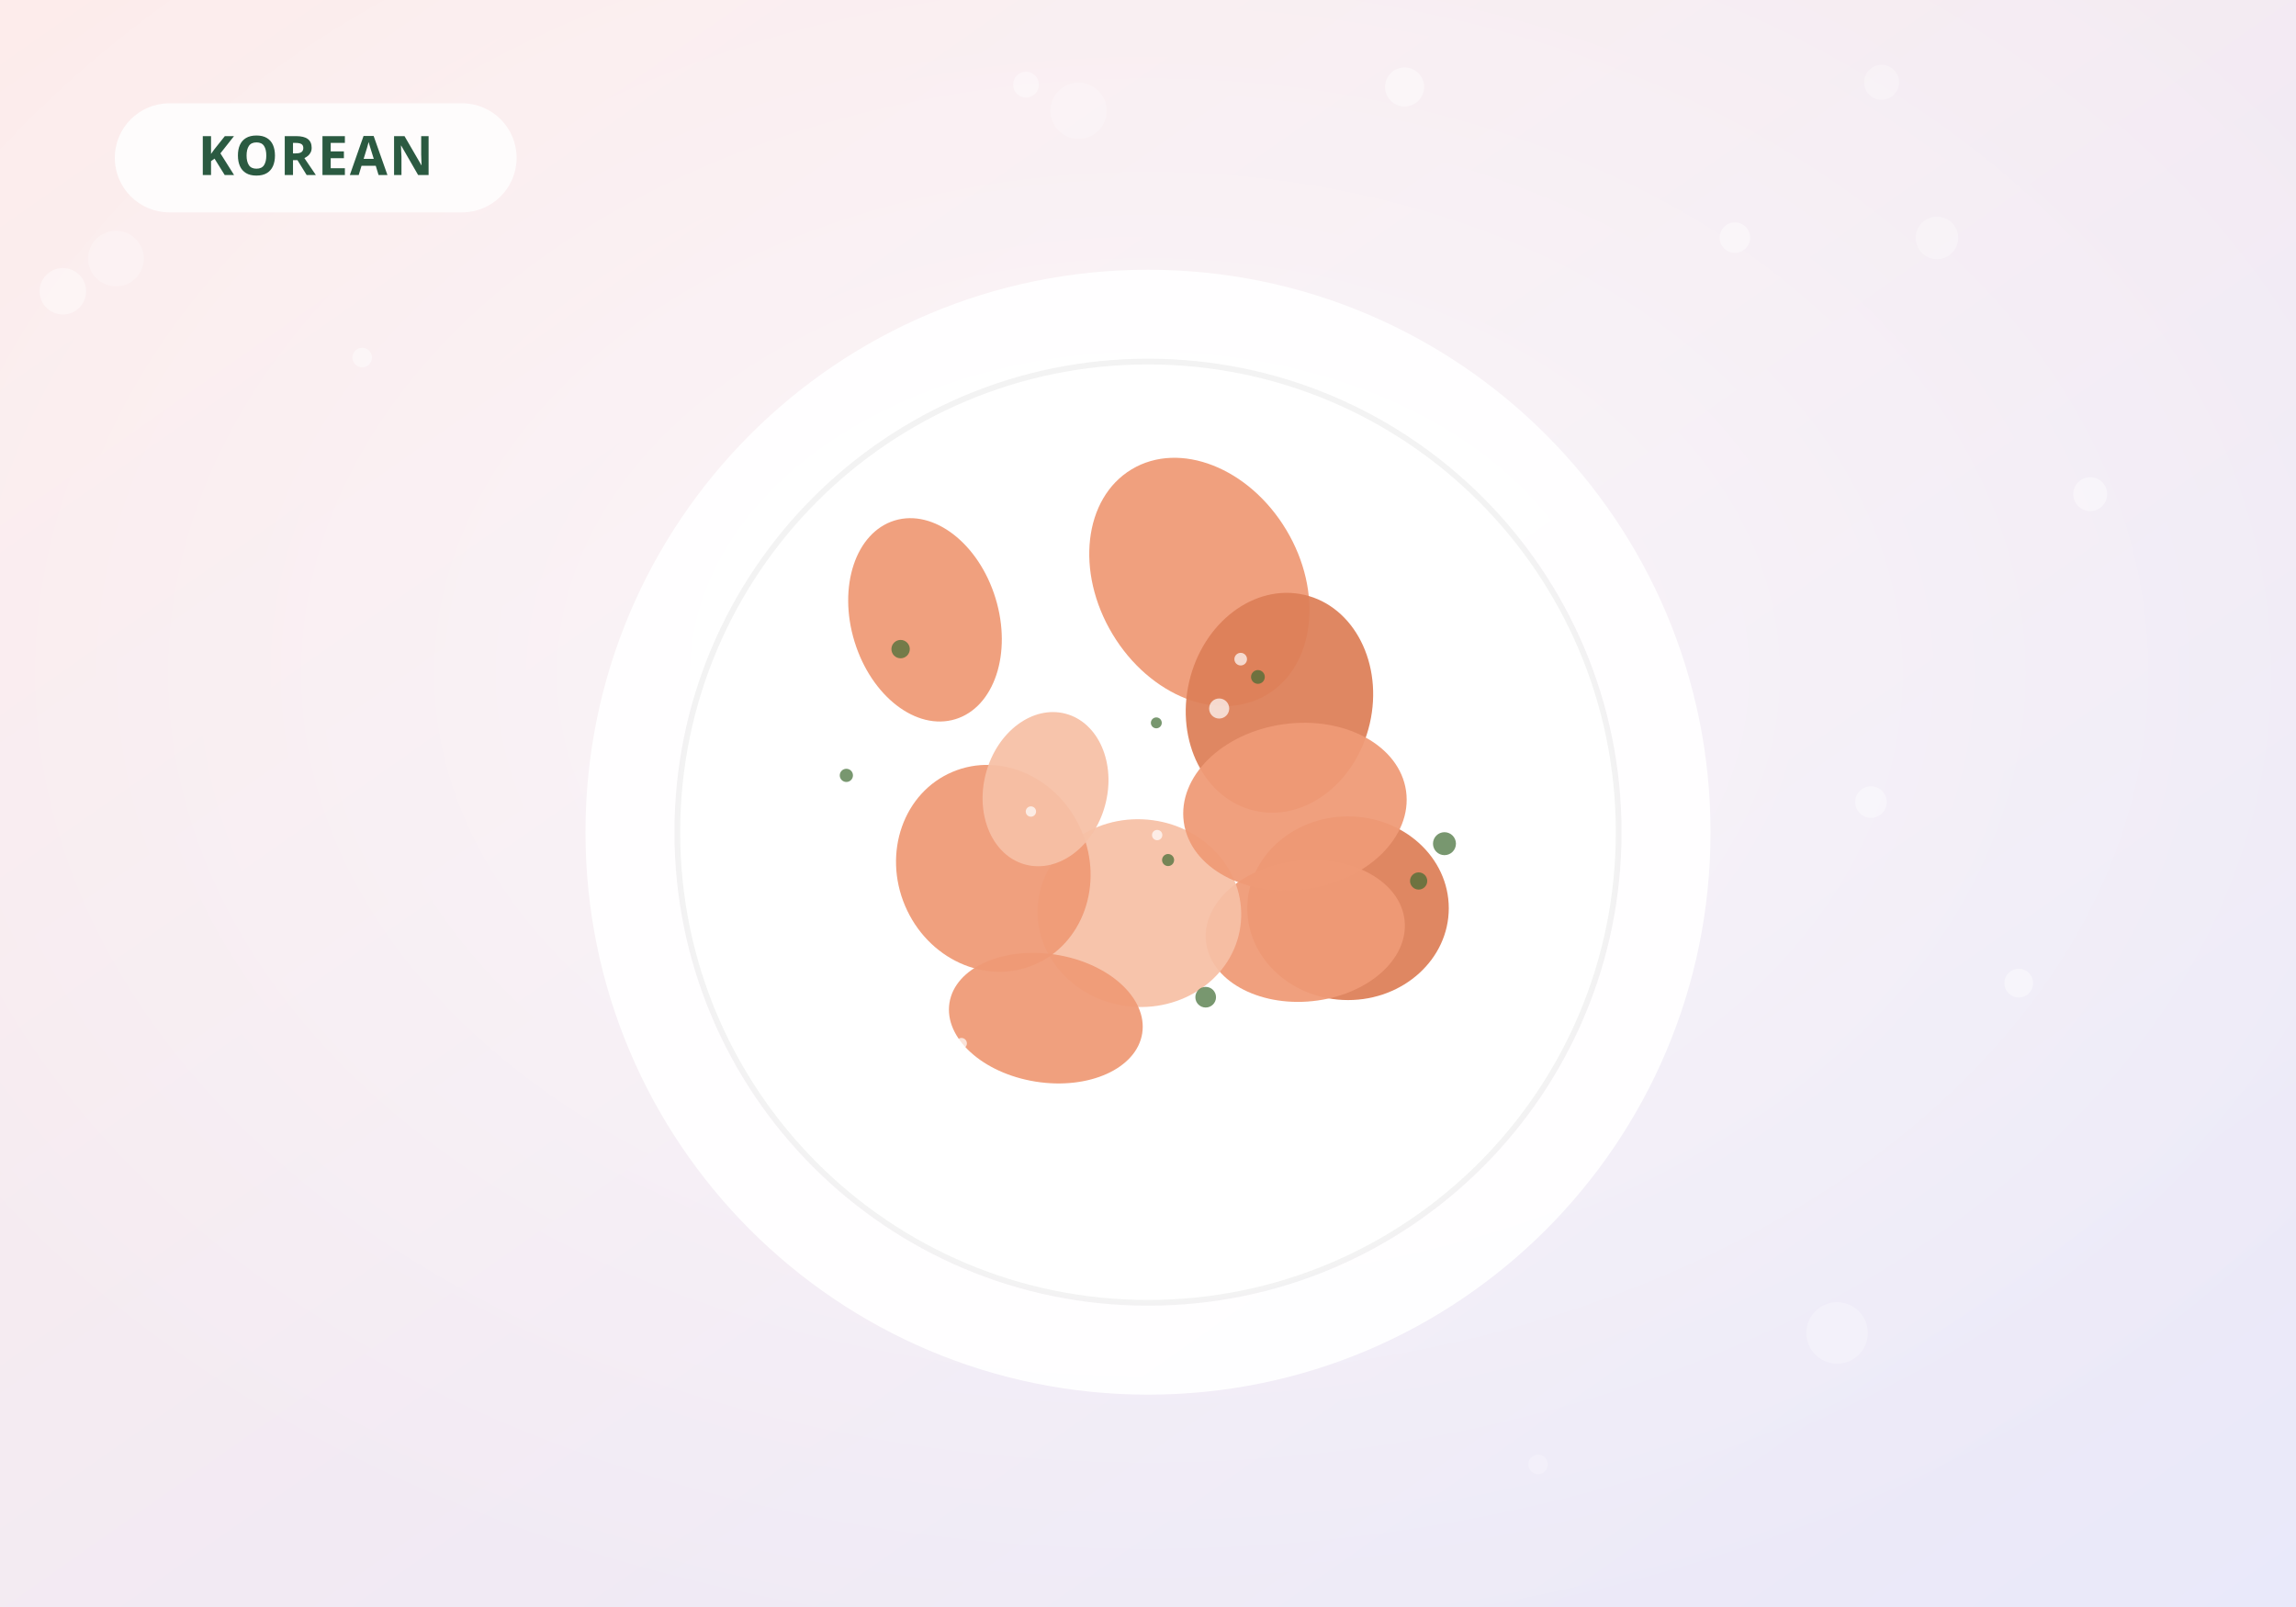
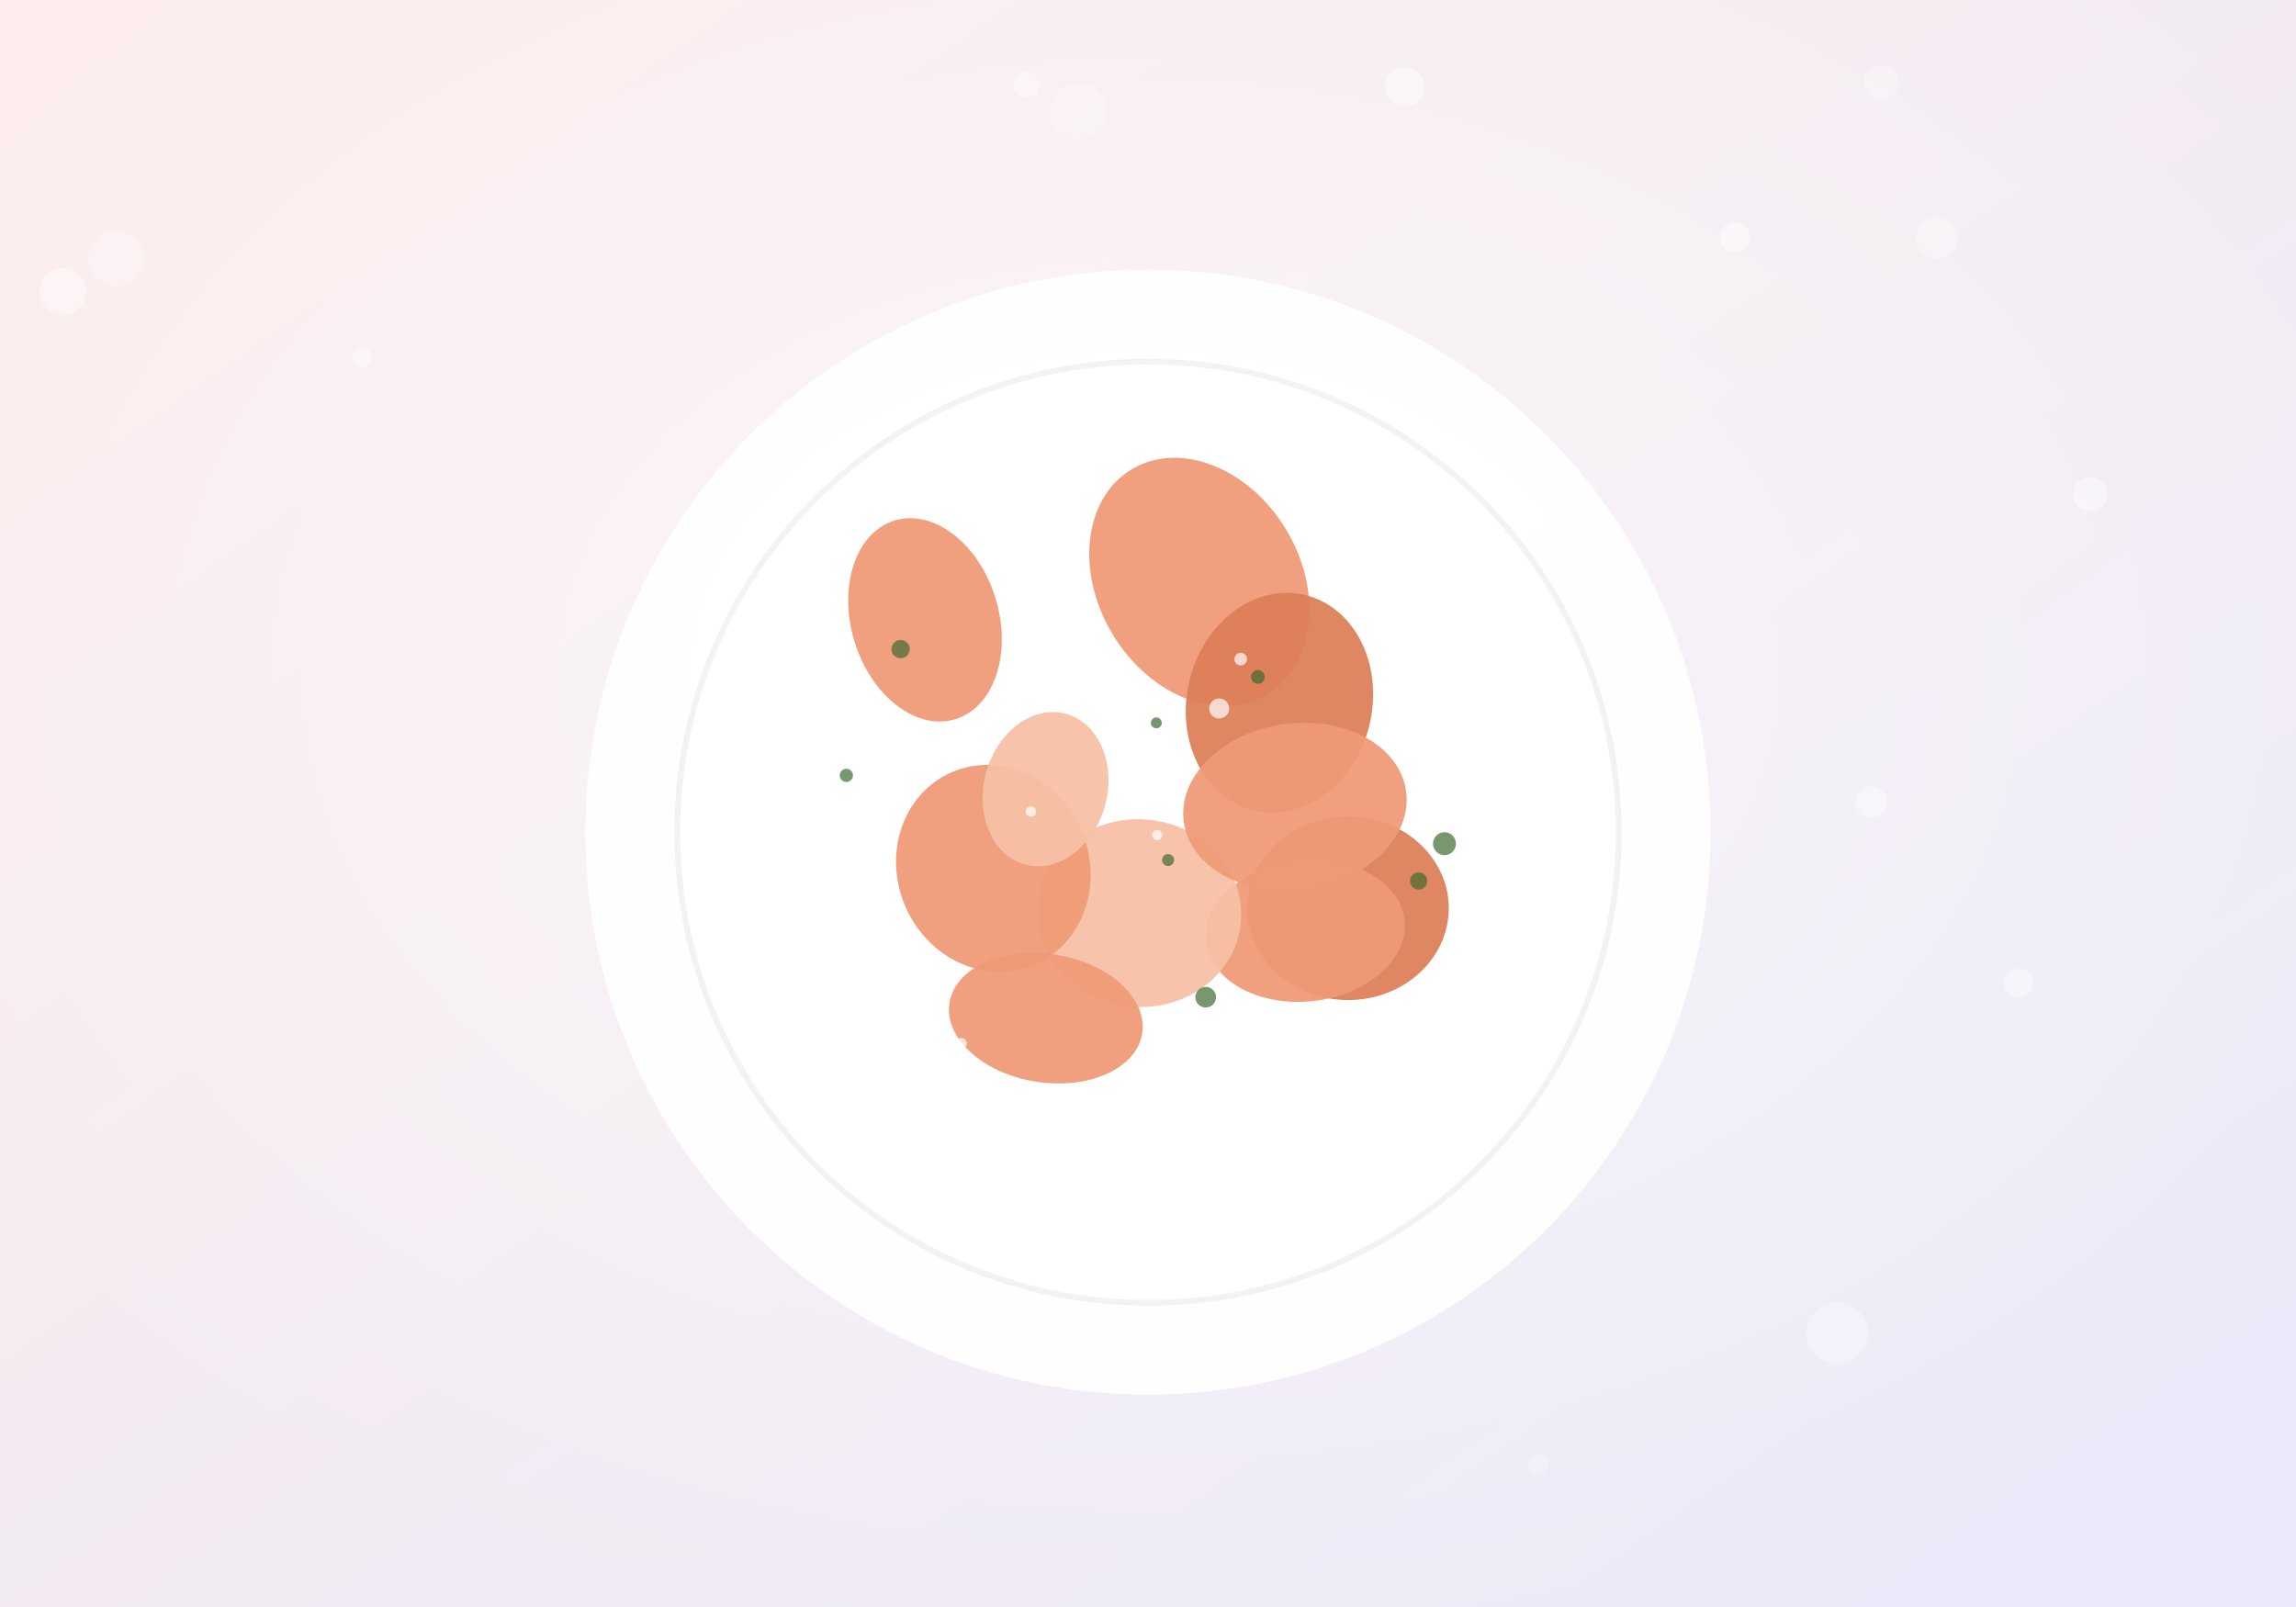
<svg xmlns="http://www.w3.org/2000/svg" viewBox="0 0 800 560" width="800" height="560" role="img" aria-label="Seafood Scallion Pancake">
  <defs>
    <linearGradient id="bg" x1="0" y1="0" x2="1" y2="1">
      <stop offset="0%" stop-color="#fdeceb" />
      <stop offset="100%" stop-color="#e9e9fa" />
    </linearGradient>
    <radialGradient id="glow" cx="50%" cy="42%" r="62%">
      <stop offset="0%" stop-color="#ffffff" stop-opacity="0.55" />
      <stop offset="100%" stop-color="#ffffff" stop-opacity="0" />
    </radialGradient>
  </defs>
  <rect width="800" height="560" fill="url(#bg)" />
  <rect width="800" height="560" fill="url(#glow)" />
  <circle cx="21.9" cy="101.5" r="8.1" fill="#ffffff" opacity="0.40" />
  <circle cx="655.6" cy="28.7" r="6.1" fill="#ffffff" opacity="0.28" />
  <circle cx="40.4" cy="90.1" r="9.7" fill="#ffffff" opacity="0.23" />
  <circle cx="535.9" cy="510.3" r="3.4" fill="#ffffff" opacity="0.23" />
  <circle cx="728.3" cy="172.2" r="5.9" fill="#ffffff" opacity="0.43" />
  <circle cx="640.1" cy="464.5" r="10.7" fill="#ffffff" opacity="0.27" />
  <circle cx="651.9" cy="279.5" r="5.5" fill="#ffffff" opacity="0.38" />
  <circle cx="126.2" cy="124.6" r="3.4" fill="#ffffff" opacity="0.45" />
  <circle cx="674.9" cy="82.9" r="7.4" fill="#ffffff" opacity="0.31" />
  <circle cx="703.4" cy="342.6" r="5.0" fill="#ffffff" opacity="0.43" />
  <circle cx="489.4" cy="30.3" r="6.8" fill="#ffffff" opacity="0.44" />
  <circle cx="375.8" cy="38.6" r="9.8" fill="#ffffff" opacity="0.22" />
  <circle cx="357.5" cy="29.5" r="4.5" fill="#ffffff" opacity="0.39" />
  <circle cx="604.5" cy="82.8" r="5.3" fill="#ffffff" opacity="0.43" />
  <circle cx="400" cy="290" r="196" fill="#ffffff" opacity="0.96" />
  <circle cx="400" cy="290" r="164" fill="#ffffff" />
  <circle cx="400" cy="290" r="164" fill="none" stroke="#000000" stroke-opacity="0.05" stroke-width="2" />
  <ellipse cx="469.7" cy="316.5" rx="35.1" ry="32.0" fill="#dd7f58" opacity="0.94" transform="rotate(0 469.7 316.5)" />
  <ellipse cx="454.8" cy="324.4" rx="34.8" ry="24.6" fill="#ef9a76" opacity="0.94" transform="rotate(174 454.8 324.4)" />
  <ellipse cx="397.0" cy="318.2" rx="35.5" ry="32.7" fill="#f7c0a6" opacity="0.94" transform="rotate(5 397.0 318.2)" />
  <ellipse cx="364.4" cy="354.8" rx="34.0" ry="22.4" fill="#ef9a76" opacity="0.94" transform="rotate(9 364.4 354.8)" />
  <ellipse cx="346.1" cy="302.6" rx="36.5" ry="33.4" fill="#ef9a76" opacity="0.94" transform="rotate(67 346.1 302.6)" />
  <ellipse cx="364.3" cy="275.0" rx="27.2" ry="21.5" fill="#f7c0a6" opacity="0.94" transform="rotate(105 364.3 275.0)" />
  <ellipse cx="322.3" cy="216.0" rx="36.2" ry="25.7" fill="#ef9a76" opacity="0.94" transform="rotate(73 322.3 216.0)" />
  <ellipse cx="417.9" cy="202.8" rx="45.8" ry="35.3" fill="#ef9a76" opacity="0.94" transform="rotate(59 417.9 202.8)" />
  <ellipse cx="445.8" cy="244.9" rx="38.6" ry="32.3" fill="#dd7f58" opacity="0.94" transform="rotate(103 445.8 244.9)" />
  <ellipse cx="451.2" cy="281.1" rx="39.1" ry="29.0" fill="#ef9a76" opacity="0.94" transform="rotate(172 451.2 281.1)" />
  <circle cx="420.1" cy="347.5" r="3.6" fill="#3f6b32" opacity="0.7" />
  <circle cx="494.3" cy="307.0" r="3.0" fill="#3f6b32" opacity="0.7" />
  <circle cx="403.2" cy="291.0" r="1.8" fill="#ffffff" opacity="0.7" />
  <circle cx="503.3" cy="294.0" r="4.0" fill="#3f6b32" opacity="0.7" />
  <circle cx="402.9" cy="251.9" r="1.9" fill="#3f6b32" opacity="0.7" />
  <circle cx="359.2" cy="282.8" r="1.8" fill="#ffffff" opacity="0.7" />
  <circle cx="292.2" cy="297.8" r="1.7" fill="#ffffff" opacity="0.7" />
  <circle cx="313.8" cy="226.2" r="3.2" fill="#3f6b32" opacity="0.7" />
  <circle cx="438.3" cy="235.9" r="2.4" fill="#3f6b32" opacity="0.7" />
  <circle cx="424.8" cy="246.9" r="3.5" fill="#ffffff" opacity="0.7" />
  <circle cx="395.0" cy="255.6" r="2.6" fill="#ffffff" opacity="0.7" />
  <circle cx="407.0" cy="299.7" r="2.1" fill="#3f6b32" opacity="0.7" />
  <circle cx="432.3" cy="229.7" r="2.2" fill="#ffffff" opacity="0.7" />
  <circle cx="405.5" cy="276.1" r="3.7" fill="#ffffff" opacity="0.7" />
  <circle cx="294.9" cy="270.2" r="2.3" fill="#3f6b32" opacity="0.7" />
  <circle cx="335.0" cy="363.6" r="1.9" fill="#ffffff" opacity="0.7" />
-   <g>
-     <rect x="40" y="36" rx="19" ry="19" width="140" height="38" fill="#ffffff" opacity="0.82" />
-     <text x="110" y="61" text-anchor="middle" font-family="Segoe UI, system-ui, sans-serif" font-size="19" font-weight="700" fill="#2b5a41" letter-spacing="0.6">KOREAN</text>
-   </g>
</svg>
